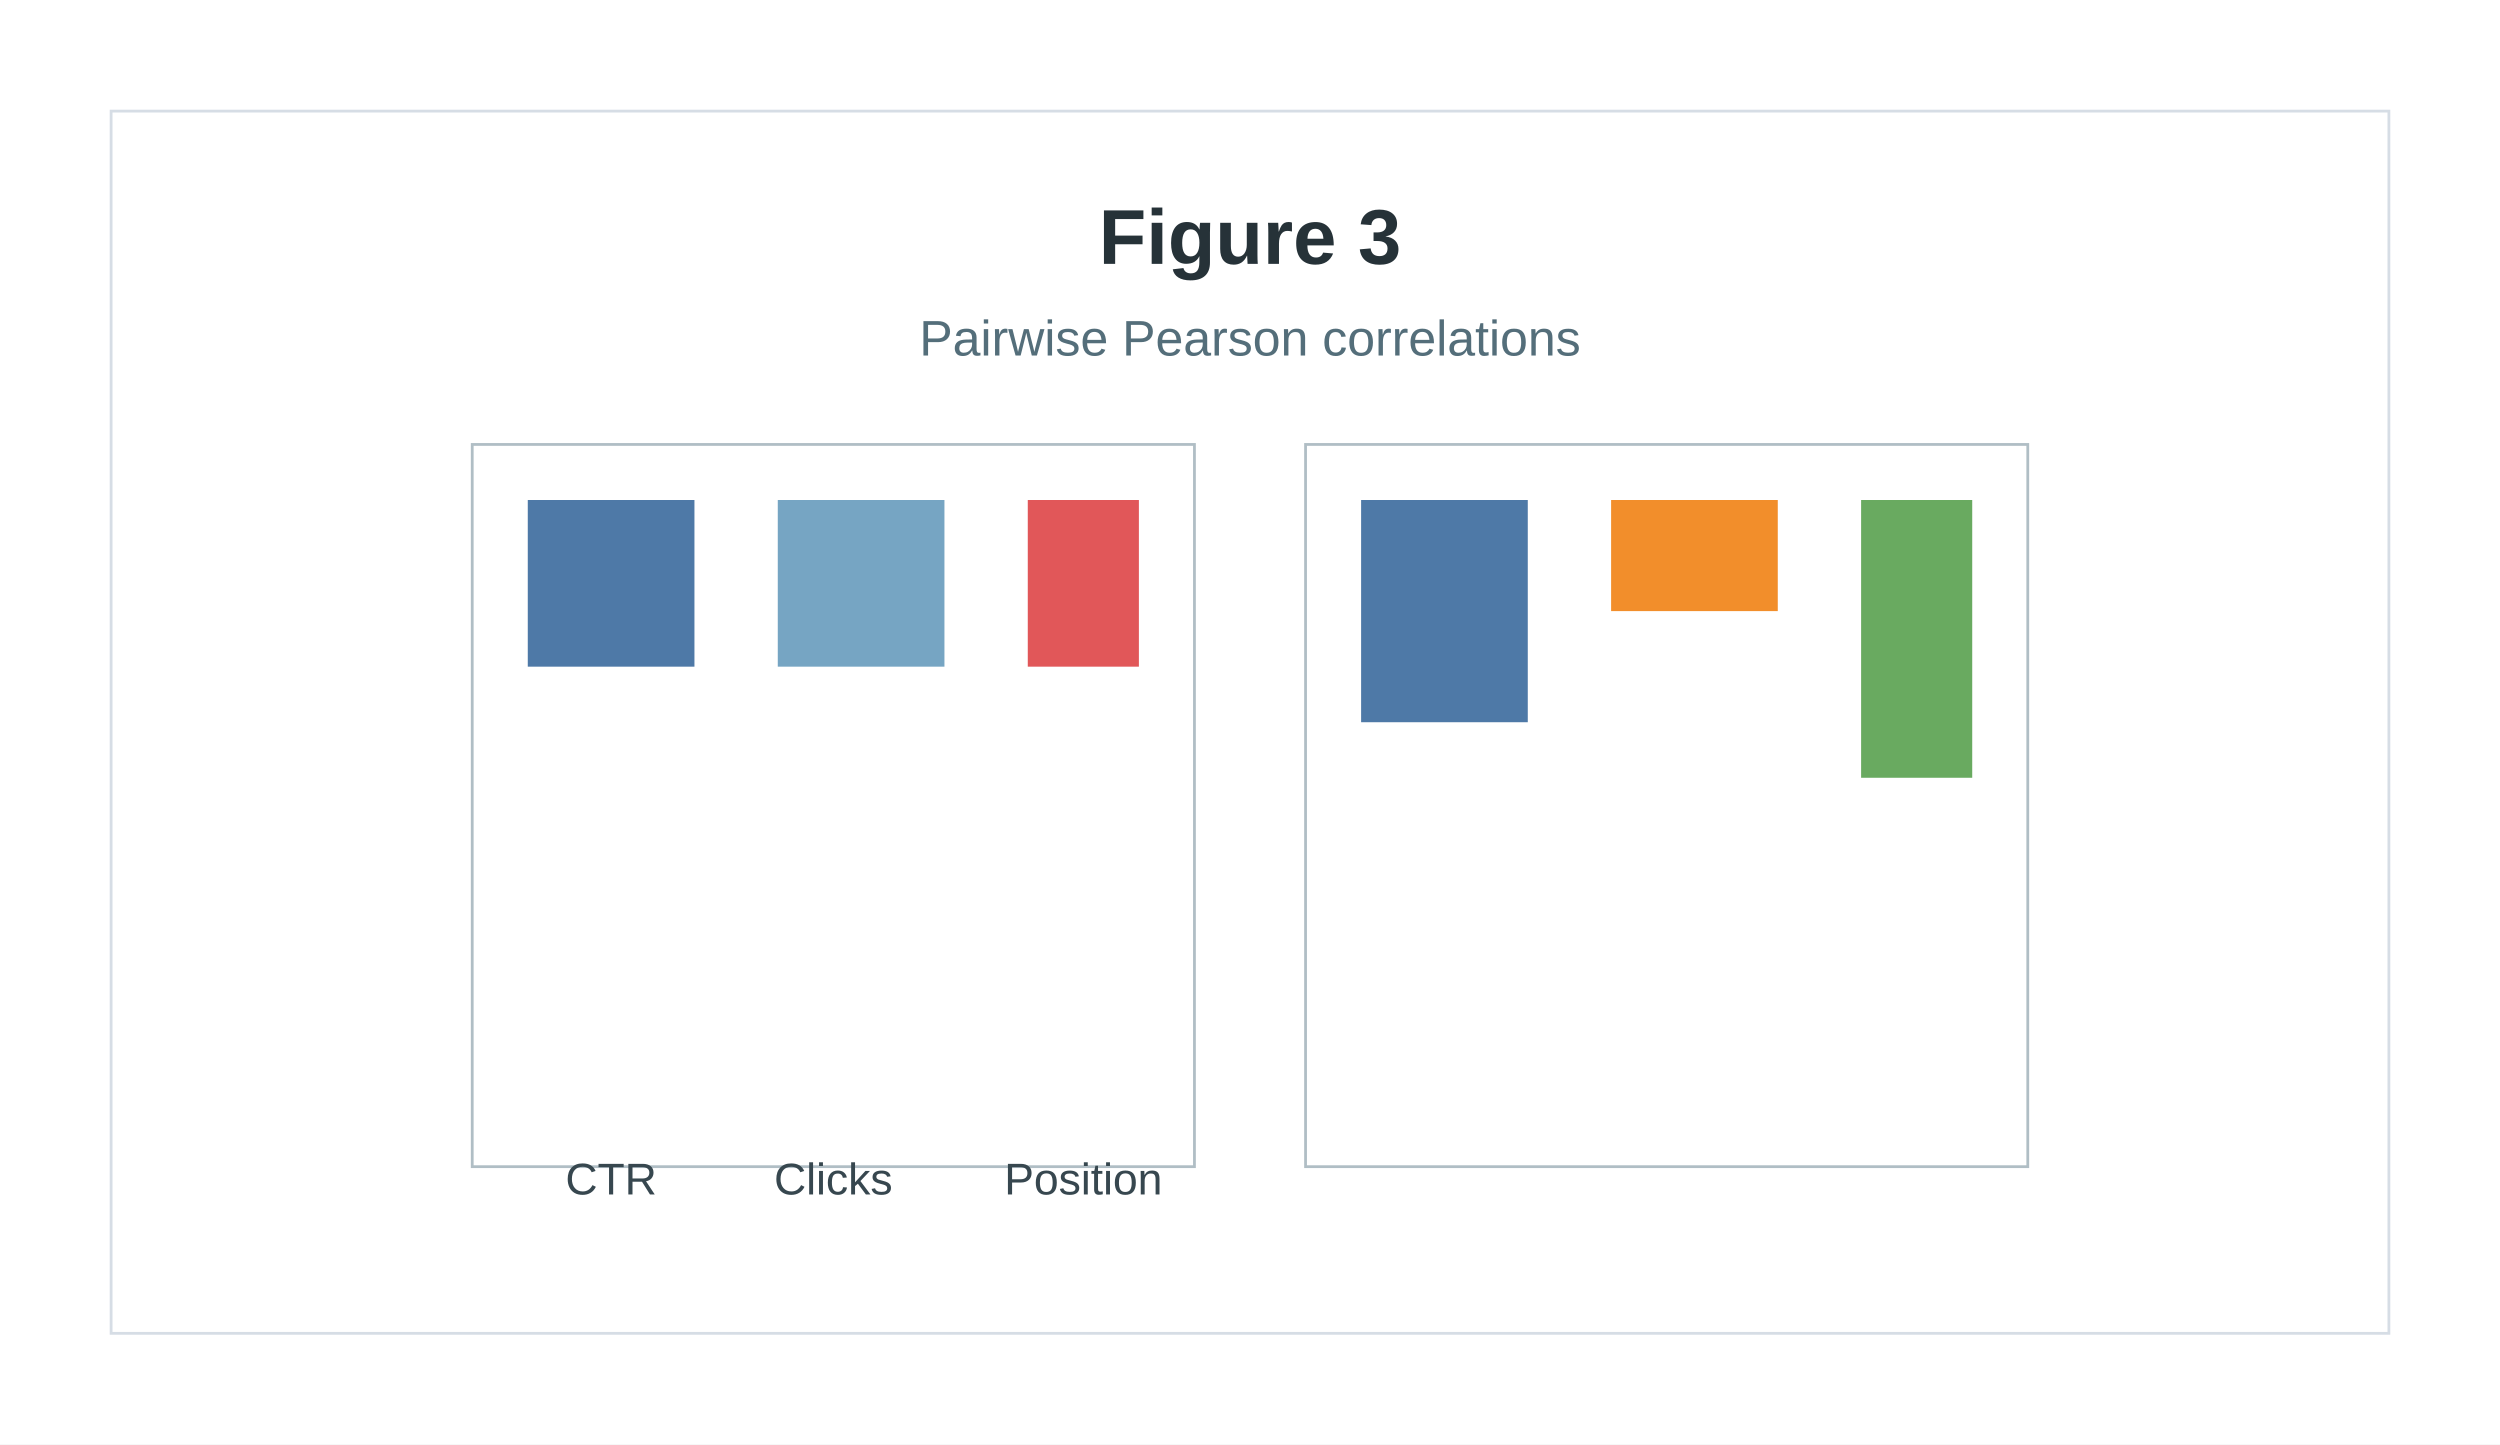
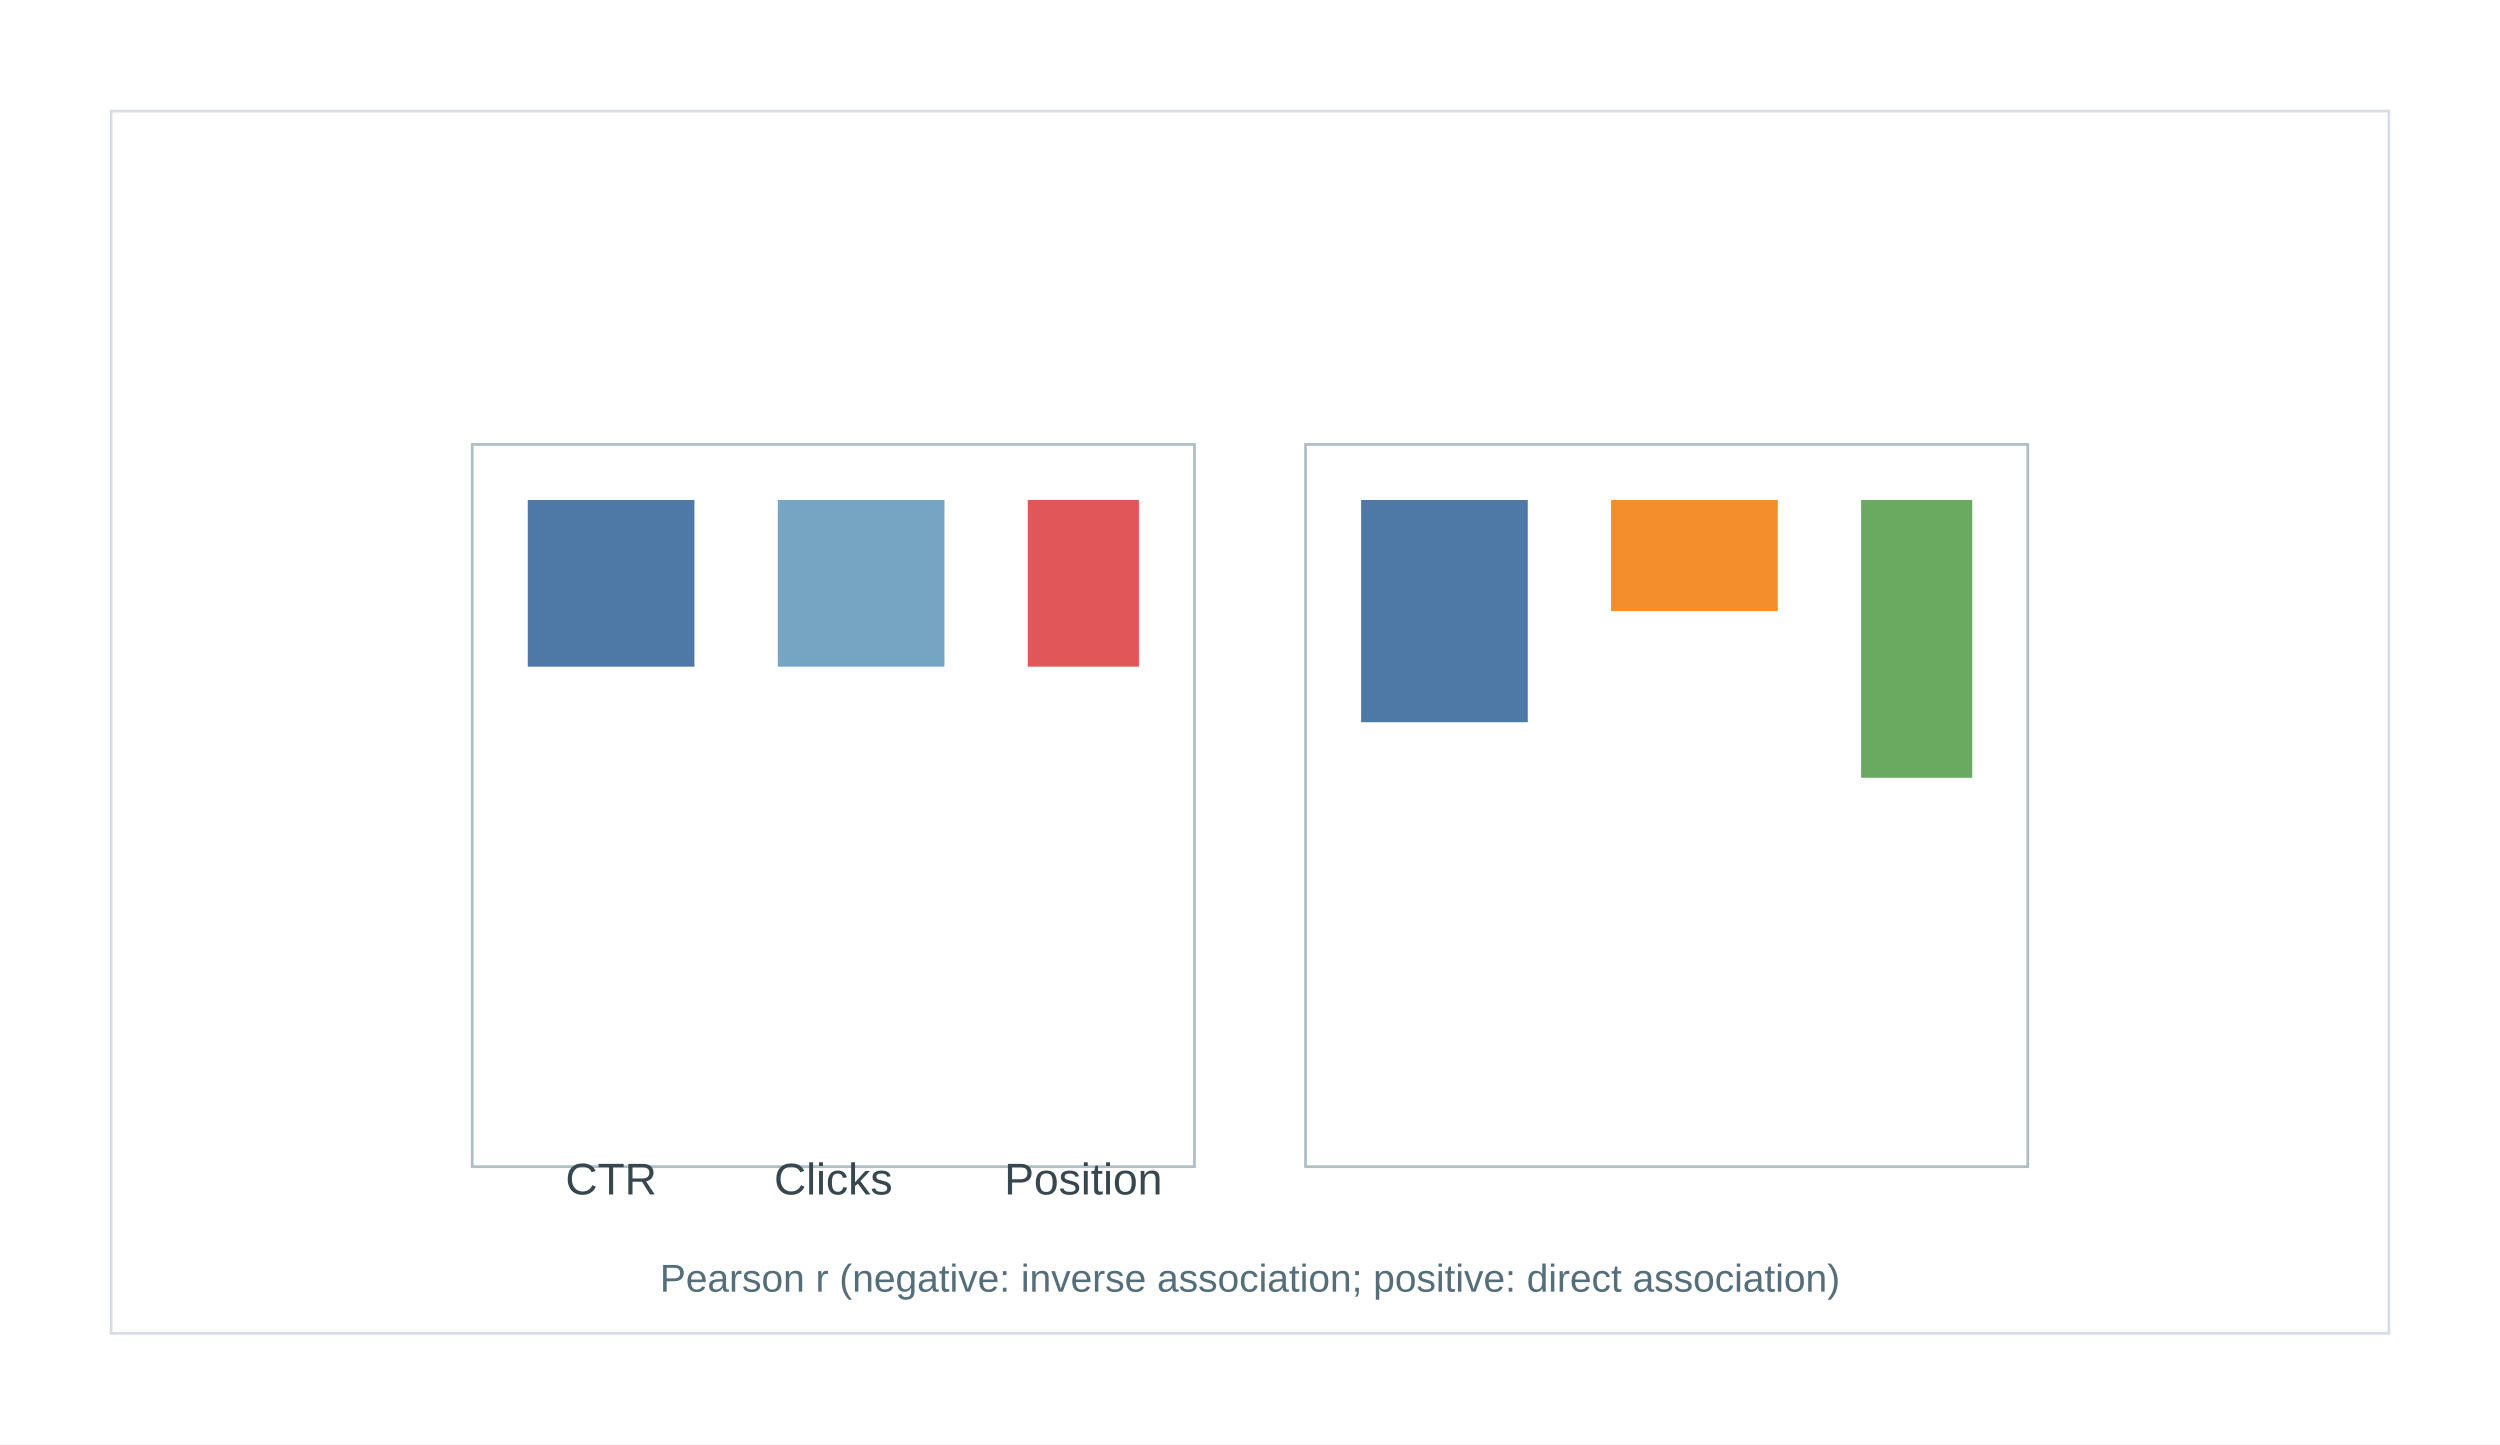
<svg xmlns="http://www.w3.org/2000/svg" width="900" height="520" viewBox="0 0 900 520">
  <rect width="900" height="520" fill="#ffffff" />
  <rect x="40" y="40" width="820" height="440" fill="#ffffff" stroke="#d6dde5" />
-   <text x="450" y="95" text-anchor="middle" font-family="Segoe UI, Arial, sans-serif" font-size="28" font-weight="600" fill="#263238">Figure 3</text>
-   <text x="450" y="128" text-anchor="middle" font-family="Segoe UI, Arial, sans-serif" font-size="18" fill="#546e7a">Pairwise Pearson correlations</text>
  <rect x="170" y="160" width="260" height="260" fill="#ffffff" stroke="#b0bec5" />
  <rect x="470" y="160" width="260" height="260" fill="#ffffff" stroke="#b0bec5" />
  <rect x="190" y="180" width="60" height="60" fill="#4e79a7" />
  <rect x="280" y="180" width="60" height="60" fill="#76a5c3" />
  <rect x="370" y="180" width="40" height="60" fill="#e15759" />
  <rect x="490" y="180" width="60" height="80" fill="#4e79a7" />
  <rect x="580" y="180" width="60" height="40" fill="#f28e2b" />
  <rect x="670" y="180" width="40" height="100" fill="#59a14f" opacity="0.9" />
  <text x="220" y="430" text-anchor="middle" font-family="Segoe UI, Arial, sans-serif" font-size="16" fill="#37474f">CTR</text>
  <text x="300" y="430" text-anchor="middle" font-family="Segoe UI, Arial, sans-serif" font-size="16" fill="#37474f">Clicks</text>
  <text x="390" y="430" text-anchor="middle" font-family="Segoe UI, Arial, sans-serif" font-size="16" fill="#37474f">Position</text>
+   <text x="450" y="465" text-anchor="middle" font-family="Segoe UI, Arial, sans-serif" font-size="14" fill="#546e7a">Pearson r (negative: inverse association; positive: direct association)</text>
</svg>
